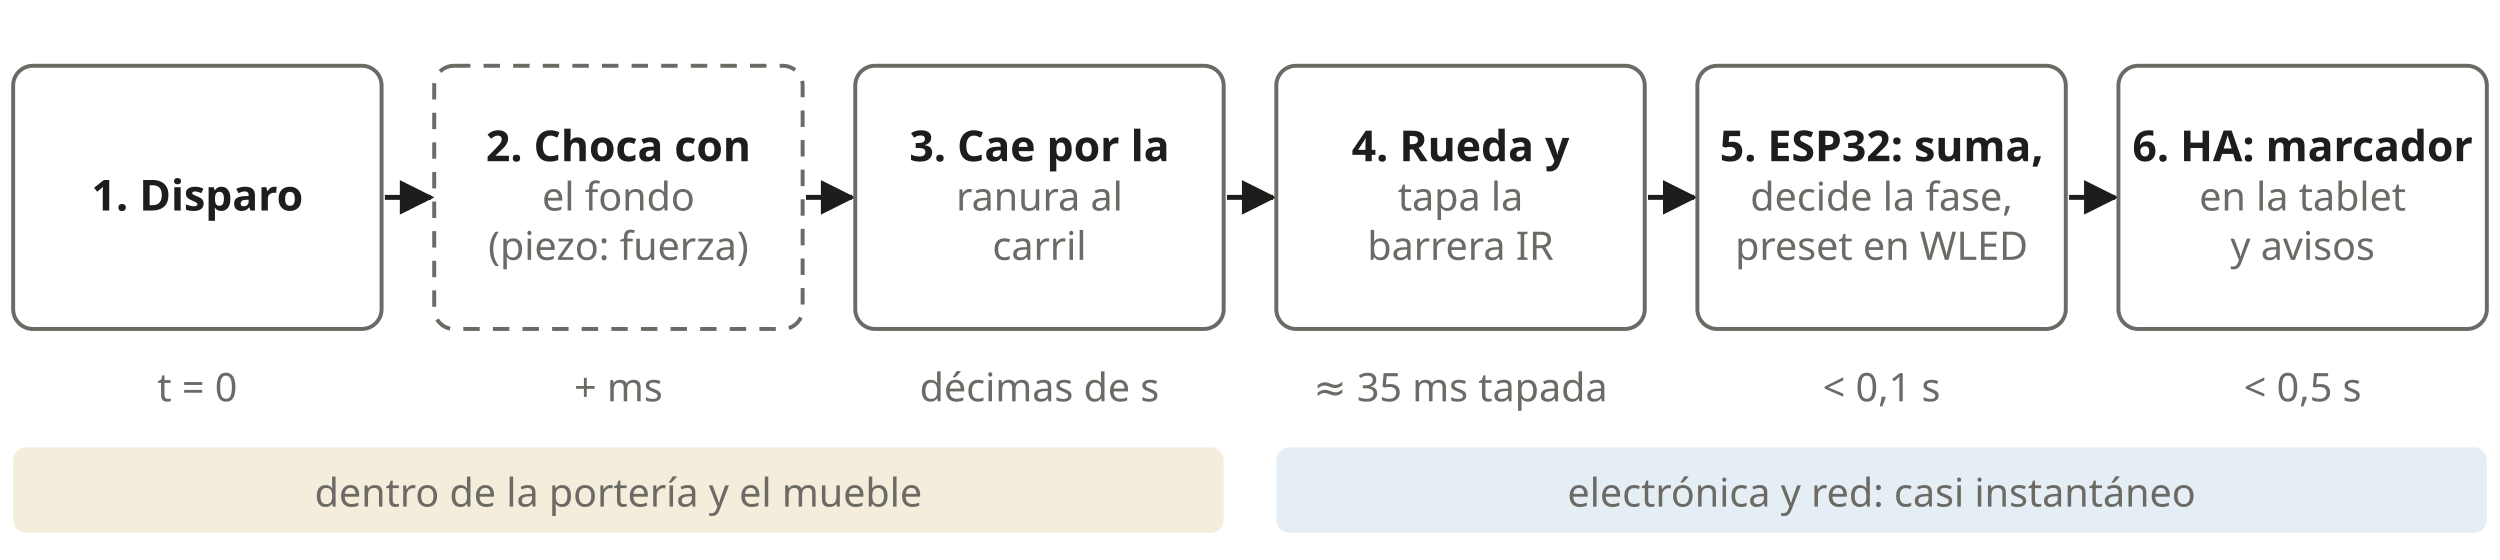
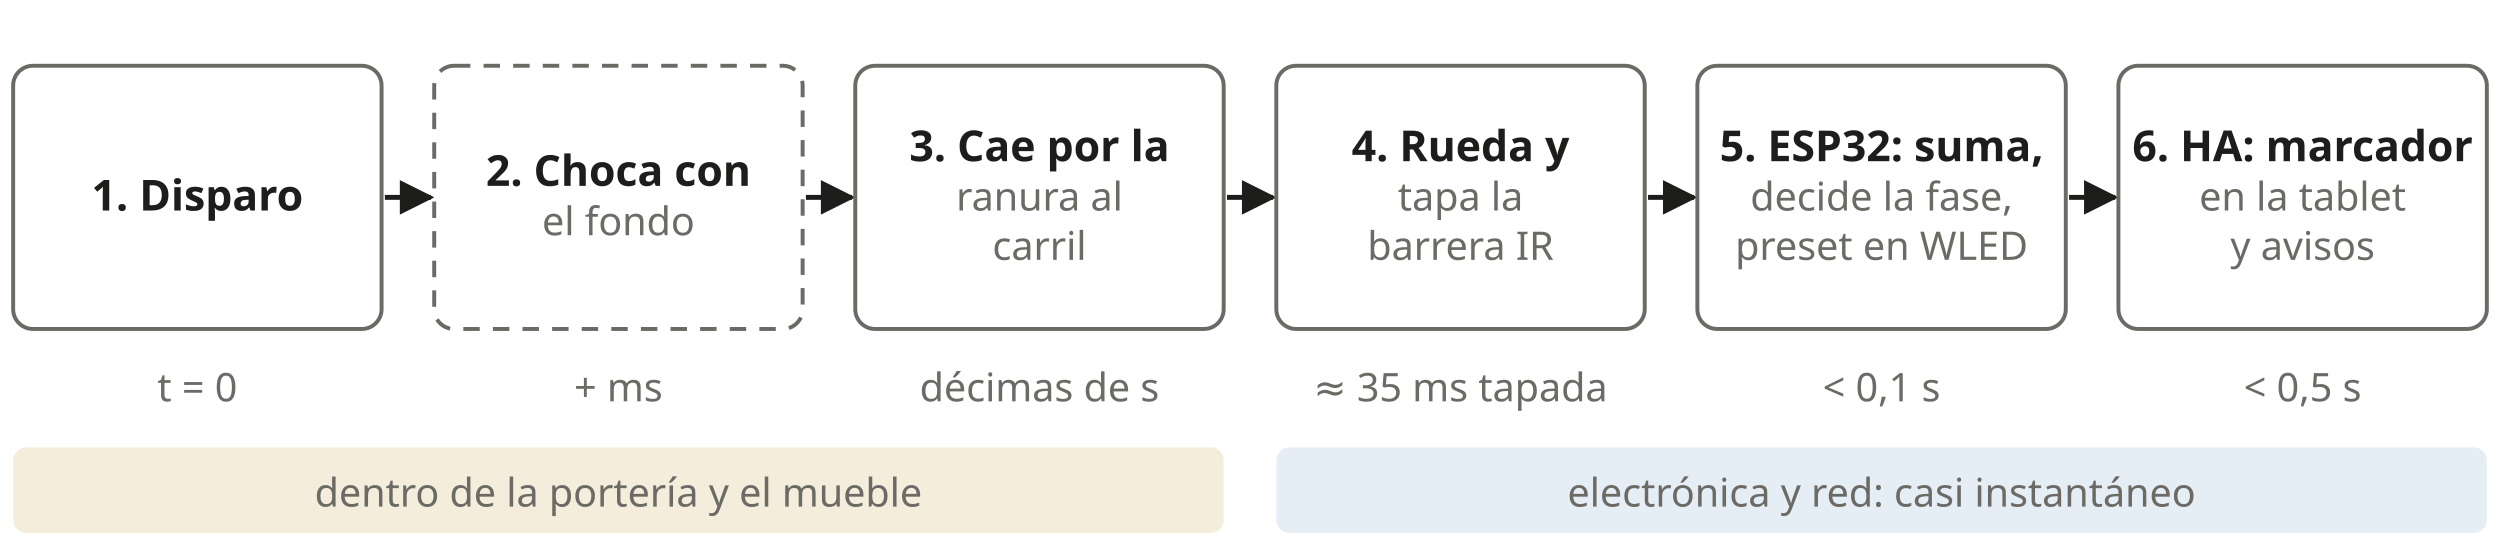
<svg xmlns="http://www.w3.org/2000/svg" viewBox="0 0 760 170" width="760" height="170" role="img" aria-label="Recorrido de un gol desde el disparo hasta la tablet">
  <style>
.t{fill:var(--tinta,#1d1d1b);font:13px system-ui,sans-serif}
.ts{fill:var(--suave,#6b6a65);font:12px system-ui,sans-serif}
.tc{text-anchor:middle}
.te{text-anchor:end}
.tb{font-weight:600}
.l{stroke:var(--tinta,#1d1d1b);stroke-width:1.5;fill:none}
.ls{stroke:var(--suave,#6b6a65);stroke-width:1;fill:none}
.lg{stroke:var(--linea,#e3e1db);stroke-width:1;fill:none}
.caja{fill:var(--papel,#fff);stroke:var(--suave,#6b6a65);stroke-width:1.2}
.zona{fill:var(--chip,#efede8);stroke:var(--linea,#e3e1db)}
.punteada{stroke-dasharray:5 4}
.madera{fill:var(--madera,#c9a77c);stroke:var(--madera-borde,#9c7a50)}
.bola{fill:var(--bola,#ecebe6);stroke:var(--tinta,#1d1d1b);stroke-width:1.5}
.rojo{fill:var(--rojo,#c0392b)}
.srojo{stroke:var(--rojo,#c0392b);stroke-width:2;fill:none}
.s1{stroke:var(--serie1,#2563a8);stroke-width:2;fill:none}
.f1{fill:var(--serie1,#2563a8)}
.s2{stroke:var(--serie2,#b8860b);stroke-width:2;fill:none}
.f2{fill:var(--serie2,#b8860b)}
.sombra1{fill:var(--serie1,#2563a8);opacity:.12}
.sombra2{fill:var(--serie2,#b8860b);opacity:.15}
.sombrar{fill:var(--rojo,#c0392b);opacity:.12}
</style>
  <defs>
    <marker id="fl-secuencia-gol" viewBox="0 0 10 10" refX="9" refY="5" markerWidth="7" markerHeight="7" orient="auto-start-reverse">
      <path d="M0,0 L10,5 L0,10 z" style="fill:var(--tinta,#1d1d1b)" />
    </marker>
  </defs>
  <rect class="caja" x="4" y="20" width="112" height="80" rx="6" />
  <text class="t tc tb" x="60.0" y="64.0">1. Disparo</text>
  <text class="ts tc" x="60.0" y="122">t = 0</text>
  <line class="l" x1="117" y1="60" x2="131" y2="60" marker-end="url(#fl-secuencia-gol)" />
  <rect class="caja punteada" x="132" y="20" width="112" height="80" rx="6" />
-   <text class="t tc tb" x="188.0" y="49.0">2. Choca con</text>
-   <text class="ts tc" x="188.0" y="64.0">el fondo</text>
-   <text class="ts tc" x="188.0" y="79.0">(piezo: fuerza)</text>
+   <text class="t tc tb" x="188.0" y="56.5">2. Choca con</text>
+   <text class="ts tc" x="188.0" y="71.5">el fondo</text>
  <text class="ts tc" x="188.0" y="122">+ ms</text>
  <line class="l" x1="245" y1="60" x2="259" y2="60" marker-end="url(#fl-secuencia-gol)" />
  <rect class="caja" x="260" y="20" width="112" height="80" rx="6" />
  <text class="t tc tb" x="316.0" y="49.0">3. Cae por la</text>
  <text class="ts tc" x="316.0" y="64.0">ranura al</text>
  <text class="ts tc" x="316.0" y="79.0">carril</text>
  <text class="ts tc" x="316.0" y="122">décimas de s</text>
  <line class="l" x1="373" y1="60" x2="387" y2="60" marker-end="url(#fl-secuencia-gol)" />
  <rect class="caja" x="388" y="20" width="112" height="80" rx="6" />
  <text class="t tc tb" x="444.0" y="49.0">4. Rueda y</text>
  <text class="ts tc" x="444.0" y="64.0">tapa la</text>
  <text class="ts tc" x="444.0" y="79.0">barrera IR</text>
  <text class="ts tc" x="444.0" y="122">≈ 35 ms tapada</text>
  <line class="l" x1="501" y1="60" x2="515" y2="60" marker-end="url(#fl-secuencia-gol)" />
  <rect class="caja" x="516" y="20" width="112" height="80" rx="6" />
  <text class="t tc tb" x="572.0" y="49.0">5. ESP32: suma,</text>
  <text class="ts tc" x="572.0" y="64.0">decide la fase,</text>
  <text class="ts tc" x="572.0" y="79.0">preset en WLED</text>
  <text class="ts tc" x="572.0" y="122">&lt; 0,1 s</text>
  <line class="l" x1="629" y1="60" x2="643" y2="60" marker-end="url(#fl-secuencia-gol)" />
  <rect class="caja" x="644" y="20" width="112" height="80" rx="6" />
  <text class="t tc tb" x="700.0" y="49.0">6. HA: marcador</text>
  <text class="ts tc" x="700.0" y="64.0">en la tablet</text>
  <text class="ts tc" x="700.0" y="79.0">y avisos</text>
  <text class="ts tc" x="700.0" y="122">&lt; 0,5 s</text>
  <rect class="sombra2" x="4" y="136" width="368" height="26" rx="4" />
  <text class="ts tc" x="188" y="154">dentro de la portería y el mueble</text>
  <rect class="sombra1" x="388" y="136" width="368" height="26" rx="4" />
  <text class="ts tc" x="572" y="154">electrónica y red: casi instantáneo</text>
</svg>
